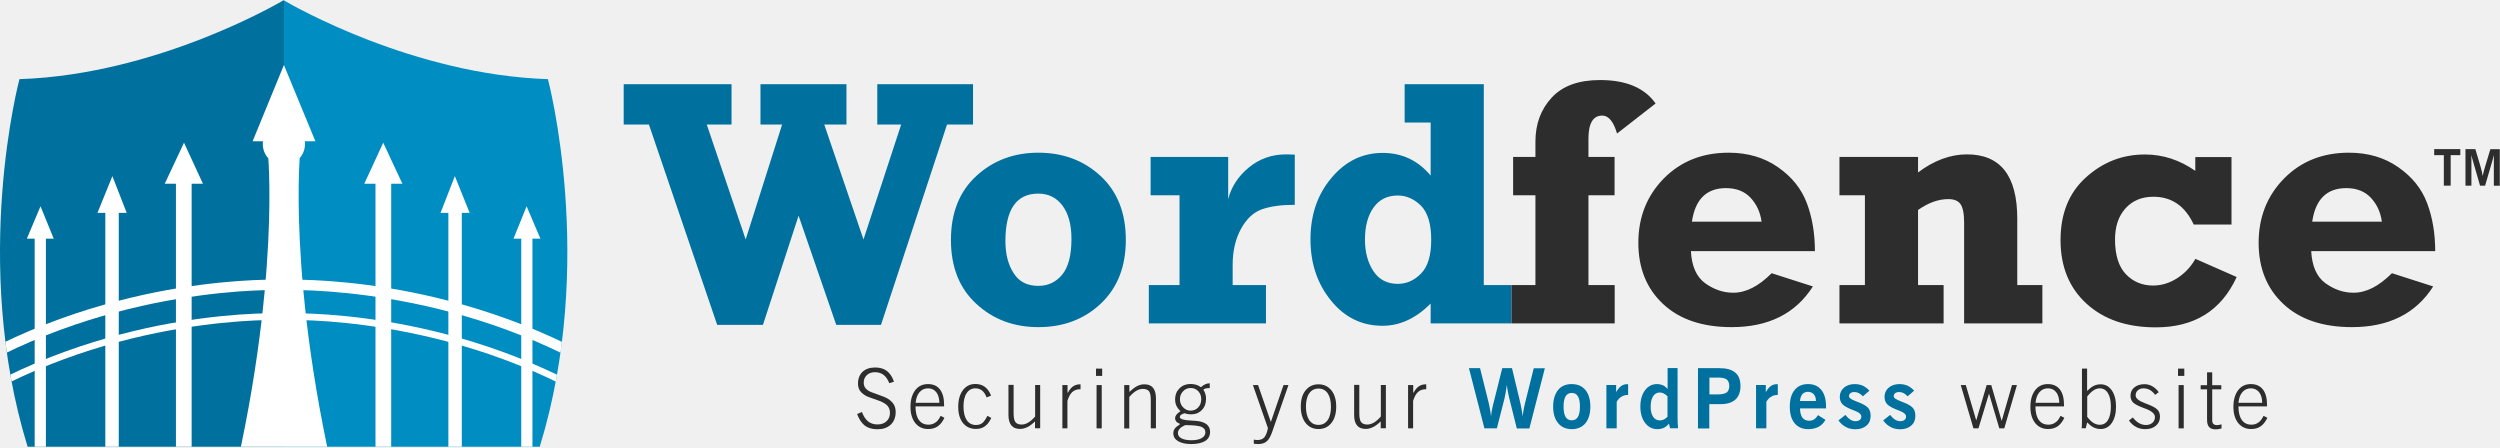
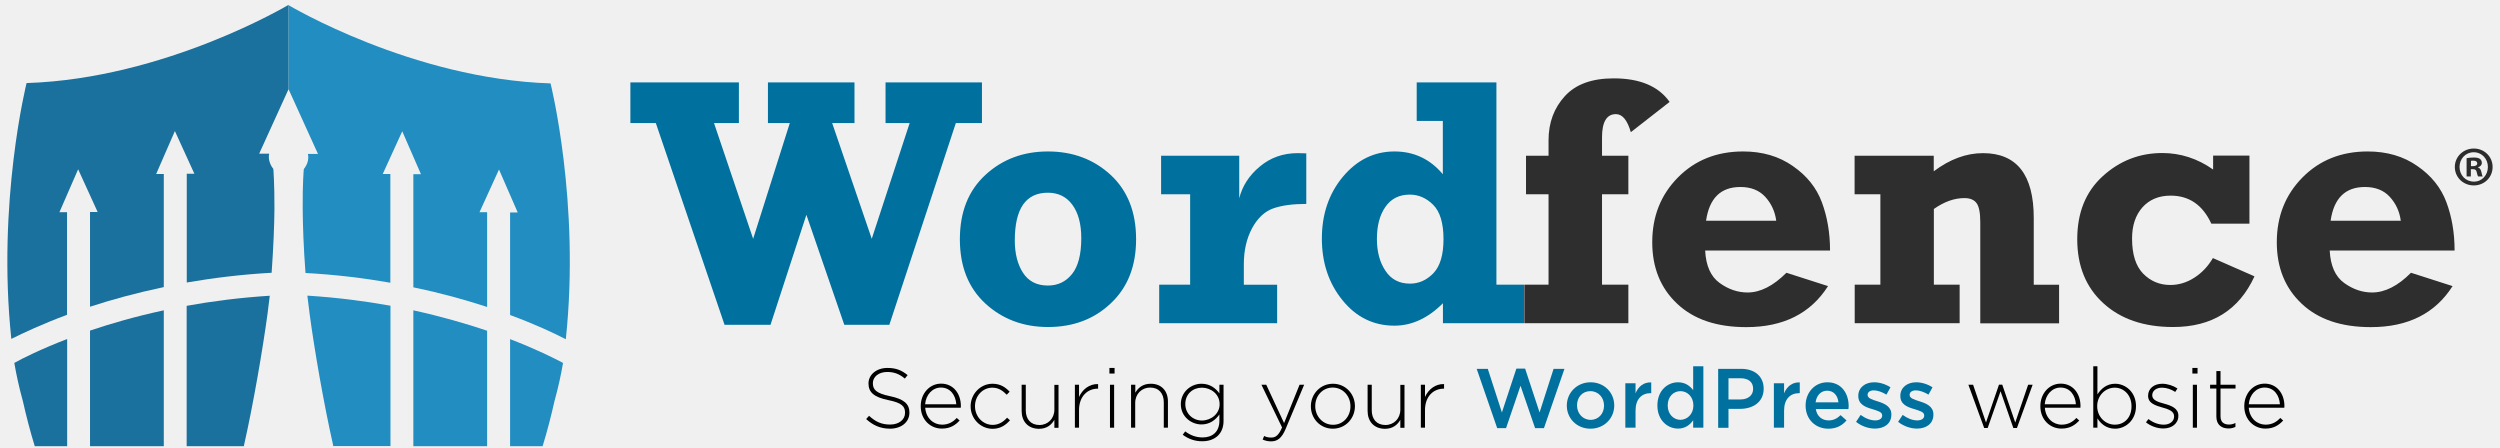
- <svg xmlns="http://www.w3.org/2000/svg" clip-rule="evenodd" fill-rule="evenodd" stroke-linejoin="round" stroke-miterlimit="1.414" version="1.1" viewBox="0 0 2230 399" xml:space="preserve">
-   <g fill-rule="nonzero">
-     <path d="m764.54 369.3l4.3-1.8c1.4 3.8 3.3 6.6 5.5 8.4 2.3 1.8 5 2.7 8.3 2.7 3.4 0 6.1-0.9 8.1-2.8 2.1-1.9 3.1-4.4 3.1-7.5 0-2.5-0.7-4.5-2-6.1s-3.6-3.1-6.8-4.4c-1.8-0.7-4.1-1.5-7-2.5s-4.8-1.7-5.6-2.2c-2.6-1.5-4.4-3.1-5.5-4.8s-1.6-3.8-1.6-6.2c0-4.4 1.4-7.9 4.1-10.5 2.7-2.5 6.5-3.8 11.2-3.8 4.2 0 7.7 1 10.5 3.1 2.7 2.1 4.8 5.3 6.3 9.6l-4.2 1.3c-1.3-3.3-3-5.8-5.1-7.4s-4.6-2.4-7.7-2.4c-3 0-5.4 0.9-7.2 2.6s-2.8 3.9-2.8 6.7c0 2.1 0.6 3.8 1.8 5.2s3 2.6 5.5 3.5c1 0.4 2.4 0.9 4.2 1.5 5.2 1.8 8.6 3.2 10.1 4.2 2.4 1.6 4.2 3.3 5.3 5.2s1.6 4.1 1.6 6.7c0 4.7-1.5 8.4-4.4 11.2-3 2.8-6.9 4.1-12 4.1-4.5 0-8.2-1.1-11.2-3.3-2.7-2.2-5.1-5.6-6.8-10.3z" fill="#2d2d2d" />
-     <path d="m839.04 370.9l3.4 1.8c-1.7 3.5-3.7 6-6 7.6s-5.1 2.4-8.5 2.4c-4.8 0-8.6-1.8-11.5-5.3-2.8-3.6-4.3-8.3-4.3-14.4 0-6.2 1.4-11.2 4.2-14.9s6.6-5.5 11.4-5.5c4.7 0 8.3 1.6 10.7 4.8 2.5 3.2 3.7 7.8 3.7 13.9v1.2h-25.5c0 5.3 1 9.3 3 12.1s4.8 4.2 8.5 4.2c2.4 0 4.5-0.6 6.2-1.9 1.8-1 3.3-3.1 4.7-6zm-1.1-11.6c-0.1-4.1-1-7.2-2.8-9.5-1.8-2.2-4.2-3.4-7.3-3.4s-5.6 1.1-7.6 3.4-3.1 5.4-3.5 9.5h21.2z" fill="#2d2d2d" />
-     <path d="m880.74 370.9l3.5 1.9c-1.7 3.5-3.6 6-5.8 7.5-2.2 1.6-4.8 2.3-8 2.3-4.8 0-8.7-1.8-11.5-5.3s-4.2-8.3-4.2-14.4c0-6.2 1.4-11.2 4.2-14.9s6.5-5.5 11.1-5.5c3.3 0 6.2 0.9 8.5 2.6s4.1 4.3 5.5 7.8l-4 1.6c-1-2.8-2.4-4.8-4-6.1s-3.6-2-5.9-2c-3.4 0-6 1.4-7.9 4.3-1.9 2.8-2.8 6.8-2.8 11.9 0 5.3 1 9.3 2.9 12.2 1.9 2.8 4.7 4.3 8.2 4.3 2.3 0 4.3-0.6 5.9-1.9 1.4-1.3 2.9-3.4 4.3-6.3z" fill="#2d2d2d" />
-     <path d="m927.84 343.4v38.6h-4.6v-6.1c-2.3 2.2-4.5 3.9-6.7 5s-4.4 1.7-6.6 1.7c-3.5 0-6.1-1-7.8-3.1s-2.6-5.2-2.6-9.3v-26.9h4.6v25.3c0 3.8 0.5 6.4 1.6 7.9 1.1 1.4 2.9 2.2 5.6 2.2 1.9 0 3.9-0.6 5.9-1.8s4.1-3 6.1-5.4v-28.1h4.5z" fill="#2d2d2d" />
-     <path d="m947.64 382.1v-38.6h4.6v6.7h0.4c1.3-2.6 2.9-4.4 4.6-5.6 1.8-1.2 3.9-1.8 6.4-1.8h0.2v4.4h-0.6c-2.7 0-5 0.9-6.8 2.5-1.8 1.7-3.2 4.3-4.3 7.9v24.5h-4.5z" fill="#2d2d2d" />
-     <path d="m977.64 335.3v-6.5h5.5v6.5h-5.5zm0.5 46.8v-38.6h4.6v38.6h-4.6z" fill="#2d2d2d" />
-     <path d="m1002.8 382.1v-38.6h4.6v6.1c2.3-2.2 4.5-3.9 6.7-5.1 2.2-1.1 4.4-1.7 6.6-1.7 3.5 0 6.1 1 7.8 3.1s2.6 5.2 2.6 9.3v26.9h-4.6v-25.2c0-3.9-0.5-6.5-1.6-7.9s-2.9-2.1-5.6-2.1c-1.9 0-3.9 0.6-5.9 1.8s-4 3-6.1 5.4v28.1h-4.5v-0.1z" fill="#2d2d2d" />
-     <path d="m1052.8 366.9v-0.4c-1.6-1.4-2.7-3-3.5-4.7s-1.1-3.6-1.1-5.7c0-3.9 1.3-7.1 3.9-9.7s5.9-3.9 9.9-3.9c1.8 0 3.5 0.3 5 0.7 1.5 0.5 2.9 1.2 4.3 2.2 1.2-1.2 2.4-2 3.7-2.6s2.6-0.9 4.1-0.9v4.3h-0.9c-1 0-1.9 0.1-2.7 0.3s-1.5 0.6-2.1 1.1c0.8 1.2 1.4 2.5 1.8 3.8s0.6 2.7 0.6 4.2c0 4.2-1.2 7.5-3.7 10.1s-5.7 3.9-9.6 3.9c-0.9 0-1.9-0.1-2.8-0.2-1-0.2-2-0.4-3-0.8-1.4 0.4-2.5 0.8-3.2 1.4-0.8 0.6-1.1 1.3-1.1 2 0 1.7 3.2 2.8 9.5 3.1 2 0.1 3.5 0.2 4.7 0.3 4.2 0.3 7.3 1.3 9.5 2.9 2.2 1.7 3.3 4 3.3 6.9 0 3.5-1.4 6.2-4.3 8.1-2.9 1.8-7.1 2.8-12.5 2.8-5 0-8.9-0.9-11.8-2.6-2.8-1.7-4.2-4-4.2-7.1 0-1.6 0.5-3 1.4-4.2s2.4-2.4 4.3-3.5v-0.8c-1.3-0.4-2.3-1-3-1.8-0.7-0.9-1.1-1.9-1.1-3s0.4-2.2 1.2-3.2c0.6-0.9 1.8-1.9 3.4-3zm4.4 12.3c-2.2 1-3.8 2-4.9 3.2s-1.6 2.5-1.6 3.9c0 2 1 3.6 3.2 4.7 2.1 1.1 5 1.7 8.8 1.7 3.9 0 7-0.6 9.2-1.9s3.3-3 3.3-5.2c0-2.3-1.3-4-3.9-5-2.8-0.9-7.4-1.4-14.1-1.4zm-4.7-23.1c0 2.8 0.9 5.2 2.8 7.2s4.1 3 6.7 3c2.7 0 5-1 6.8-2.9s2.7-4.3 2.7-7.3c0-2.9-0.9-5.3-2.7-7.2s-4-2.8-6.8-2.8c-2.6 0-4.9 1-6.7 2.9-1.9 2-2.8 4.3-2.8 7.1z" fill="#2d2d2d" />
-     <path d="m1131 381.9l-13.4-38.4h4.6l11.4 32.9 11.3-32.9h4.4l-14.5 41.7c-1.4 4-3 6.9-4.9 8.5s-4.4 2.4-7.5 2.4c-0.7 0-1.4 0-2-0.1-0.7 0-1.3-0.1-2-0.2v-3.7c0.5 0.1 1.1 0.2 1.6 0.3 0.5 0 1.1 0.1 1.6 0.1 2.7 0 4.8-0.8 6.2-2.4 1.4-1.8 2.5-4.5 3.2-8.2z" fill="#2d2d2d" />
-     <path d="m1160.3 362.7c0-6.1 1.4-11 4.3-14.5 2.9-3.6 6.7-5.4 11.5-5.4s8.6 1.8 11.5 5.4 4.3 8.4 4.3 14.5-1.4 11-4.3 14.6-6.7 5.4-11.5 5.4-8.6-1.8-11.5-5.4c-2.8-3.6-4.3-8.5-4.3-14.6zm4.6 0c0 5.1 1 9.1 2.9 12 2 2.9 4.7 4.3 8.3 4.3 3.5 0 6.2-1.4 8.2-4.3 2-2.8 2.9-6.8 2.9-12 0-5.1-1-9.1-2.9-11.9-2-2.8-4.7-4.2-8.2-4.2s-6.3 1.4-8.3 4.3c-1.9 2.7-2.9 6.7-2.9 11.8z" fill="#2d2d2d" />
-     <path d="m1236.2 343.4v38.6h-4.6v-6.1c-2.3 2.2-4.5 3.9-6.7 5s-4.4 1.7-6.6 1.7c-3.5 0-6.1-1-7.8-3.1-1.8-2.1-2.6-5.2-2.6-9.3v-26.9h4.6v25.3c0 3.8 0.5 6.4 1.6 7.9 1.1 1.4 2.9 2.2 5.5 2.2 1.9 0 3.9-0.6 6-1.8 2-1.2 4.1-3 6.1-5.4v-28.1h4.5z" fill="#2d2d2d" />
-     <path d="m1256 382.1v-38.6h4.6v6.7h0.4c1.3-2.6 2.9-4.4 4.6-5.6 1.8-1.2 3.9-1.8 6.4-1.8h0.2v4.4h-0.6c-2.7 0-5 0.9-6.8 2.5-1.8 1.7-3.2 4.3-4.3 7.9v24.5h-4.5z" fill="#2d2d2d" />
-     <path d="m1324.1 382.1l-13.8-53.7h9.9l7.7 30.9c0.3 1.2 0.6 2.8 1 4.9s0.8 4.4 1.1 7.1c0.2-2.7 0.8-6.1 1.8-10.2 0.2-0.7 0.3-1.2 0.4-1.5l7.8-31.2h8.7l7.4 30.9c0.3 1.2 0.6 2.8 1 4.9s0.8 4.5 1.2 7.2c0.1-1.7 0.4-3.6 0.7-5.5s0.8-4 1.3-6.2l7.8-31.2h9.9l-13.8 53.7h-11.2l-6.7-26.9c-0.6-2.5-1.1-4.7-1.4-6.6-0.4-1.9-0.6-3.7-0.8-5.4-0.3 2.5-0.7 4.7-1 6.7-0.4 2-0.7 3.7-1 5.1l-6.9 27h-11.1z" fill="#00719e" />
-     <path d="m1385.4 362.7c0-6.3 1.5-11.2 4.4-14.8s7-5.3 12.2-5.3 9.3 1.8 12.2 5.3 4.4 8.5 4.4 14.8-1.5 11.2-4.4 14.8c-2.9 3.5-7 5.3-12.2 5.3s-9.2-1.8-12.2-5.4c-2.9-3.5-4.4-8.4-4.4-14.7zm9.3 0c0 4.1 0.6 7.2 1.8 9.2s3 3 5.5 3 4.3-1 5.5-3 1.8-5.1 1.8-9.2-0.6-7.2-1.8-9.2-3-3-5.5-3c-2.4 0-4.3 1-5.5 3-1.2 2.1-1.8 5.1-1.8 9.2z" fill="#00719e" />
-     <path d="m1432.9 382.1v-38.7h8.7v6.4c1.3-2.3 2.7-4.1 4.3-5.3s3.4-1.8 5.3-1.8h0.7c0.2 0 0.3 0.1 0.4 0.1v9.5h-0.4c-2.1 0-3.9 0.5-5.6 1.6-1.7 1-3.1 2.5-4.2 4.5v23.7h-9.2z" fill="#00719e" />
-     <path d="m1488.7 377.9c-1.4 1.7-2.9 2.9-4.6 3.7s-3.6 1.2-5.8 1.2c-4.4 0-8.1-1.9-10.9-5.6s-4.2-8.6-4.2-14.5c0-6 1.4-10.8 4.1-14.5s6.3-5.6 10.7-5.6c1.9 0 3.7 0.4 5.2 1 1.5 0.7 2.9 1.8 4.3 3.4v-18.7h8.9v44.7c0 0.9 0 2.2 0.1 3.7s0.2 3.3 0.3 5.3h-7.1l-1-4.1zm-1.3-6.1v-18.4c-1.3-1.2-2.5-2-3.5-2.5-1.1-0.5-2.2-0.8-3.3-0.8-2.6 0-4.6 1.1-6 3.3s-2.2 5.3-2.2 9.2c0 4 0.7 7 2.2 9.2 1.4 2.2 3.5 3.2 6.1 3.2 1.2 0 2.3-0.2 3.4-0.8 0.9-0.4 2-1.2 3.3-2.4z" fill="#00719e" />
-     <path d="m1514.6 382.1v-53.7h19.2c6.3 0 11 1.3 14.1 4 3.1 2.6 4.6 6.6 4.6 12 0 5.2-1.5 9.2-4.5 12-3 2.7-7.5 4.1-13.3 4.1h-10v21.7h-10.1v-0.1zm10.2-30.3h7.5c3.7 0 6.3-0.6 7.9-1.7 1.5-1.2 2.3-3.1 2.3-5.8s-0.8-4.7-2.3-5.8c-1.5-1.2-4.1-1.7-7.9-1.7h-7.5v15z" fill="#00719e" />
-     <path d="m1566.4 382.1v-38.7h8.7v6.4c1.3-2.3 2.7-4.1 4.3-5.3s3.4-1.8 5.3-1.8h0.7c0.2 0 0.3 0.1 0.4 0.1v9.5h-0.4c-2.1 0-3.9 0.5-5.6 1.6-1.7 1-3.1 2.5-4.2 4.5v23.7h-9.2z" fill="#00719e" />
-     <path d="m1628.3 374.5c-1.5 2.7-3.5 4.8-6.1 6.2s-5.7 2.1-9.3 2.1c-5.2 0-9.2-1.8-12.1-5.3s-4.3-8.4-4.3-14.8c0-6.3 1.4-11.3 4.3-14.8 2.9-3.6 6.9-5.3 12-5.3s9 1.7 11.8 5.2c2.8 3.4 4.2 8.3 4.2 14.5v2h-23.2c0.1 3.7 0.8 6.4 2.1 8.2 1.4 1.8 3.4 2.8 6.1 2.8 1.7 0 3.1-0.4 4.4-1.2 1.2-0.8 2.4-2.1 3.5-3.8l6.6 4.2zm-22.7-16.8h14.2c0-2.6-0.6-4.6-1.9-6s-3-2.2-5.2-2.2c-2.1 0-3.7 0.7-5 2.1-1.2 1.5-1.9 3.5-2.1 6.1z" fill="#00719e" />
-     <path d="m1639.9 375l6.2-4.9c1.5 1.9 2.9 3.3 4.4 4.2 1.4 0.9 2.9 1.4 4.5 1.4s3-0.4 3.9-1.1c1-0.8 1.4-1.8 1.4-3.1 0-1.9-2-3.7-6.1-5.2-0.4-0.2-0.8-0.3-1-0.4-4.8-1.8-8.1-3.6-9.7-5.3s-2.4-3.9-2.4-6.6c0-3.3 1.2-6 3.7-8.2 2.5-2.1 5.7-3.2 9.6-3.2 2.6 0 5 0.5 7.2 1.4 2.1 1 4.1 2.5 5.9 4.5l-5.8 5c-1.2-1.3-2.5-2.3-3.7-2.9s-2.5-0.9-3.8-0.9c-1.5 0-2.7 0.3-3.6 1s-1.3 1.6-1.3 2.8c0 1.4 2 2.9 6.1 4.4 1.1 0.4 1.9 0.7 2.6 1 4.1 1.6 6.9 3.3 8.4 5 1.5 1.8 2.2 4.1 2.2 7.1 0 3.6-1.2 6.5-3.7 8.6-2.5 2.2-5.7 3.3-9.8 3.3-3.2 0-6-0.6-8.4-1.9-2.5-1.3-4.8-3.2-6.8-6z" fill="#00719e" />
-     <path d="m1679.8 375l6.2-4.9c1.5 1.9 2.9 3.3 4.4 4.2 1.4 0.9 3 1.4 4.5 1.4 1.7 0 3-0.4 3.9-1.1 1-0.8 1.4-1.8 1.4-3.1 0-1.9-2-3.7-6.1-5.2-0.4-0.2-0.8-0.3-1-0.4-4.8-1.8-8.1-3.6-9.7-5.3s-2.4-3.9-2.4-6.6c0-3.3 1.2-6 3.7-8.2 2.5-2.1 5.7-3.2 9.6-3.2 2.6 0 5 0.5 7.2 1.4 2.1 1 4.1 2.5 5.9 4.5l-5.8 5c-1.2-1.3-2.5-2.3-3.7-2.9s-2.5-0.9-3.8-0.9c-1.5 0-2.7 0.3-3.6 1s-1.3 1.6-1.3 2.8c0 1.4 2 2.9 6.1 4.4 1.1 0.4 1.9 0.7 2.6 1 4.1 1.6 6.9 3.3 8.4 5 1.5 1.8 2.2 4.1 2.2 7.1 0 3.6-1.2 6.5-3.7 8.6-2.5 2.2-5.7 3.3-9.8 3.3-3.2 0-6-0.6-8.4-1.9-2.5-1.3-4.8-3.2-6.8-6z" fill="#00719e" />
-     <path d="m1760.3 382.1l-11.3-38.6h4.5l9.3 31.5 9.3-31.5h4.1l9.3 32 9.2-32h4.4l-11.3 38.6h-4.4l-9.2-31-9.4 31h-4.5z" fill="#2d2d2d" />
-     <path d="m1838 370.9l3.4 1.8c-1.7 3.5-3.7 6-6 7.6s-5.2 2.4-8.5 2.4c-4.8 0-8.6-1.8-11.5-5.3-2.8-3.6-4.3-8.3-4.3-14.4 0-6.2 1.4-11.2 4.2-14.9s6.6-5.5 11.3-5.5 8.3 1.6 10.8 4.8 3.7 7.8 3.7 13.9v1.2h-25.5c0 5.3 1 9.3 3 12.1s4.8 4.2 8.5 4.2c2.5 0 4.5-0.6 6.2-1.9 1.8-1 3.3-3.1 4.7-6zm-1.1-11.6c-0.1-4.1-1-7.2-2.8-9.5-1.8-2.2-4.2-3.4-7.3-3.4s-5.6 1.1-7.6 3.4-3.1 5.4-3.5 9.5h21.2z" fill="#2d2d2d" />
-     <path d="m1856.8 382.1c0.1-0.6 0.2-1.3 0.2-2s0.1-1.9 0.1-3.6v-47.7h4.6v19.7h0.4c1.8-1.9 3.6-3.4 5.5-4.3s3.9-1.4 6.1-1.4c4.2 0 7.5 1.8 10 5.4s3.8 8.4 3.8 14.5-1.3 11-3.8 14.6-5.9 5.4-10 5.4c-2.2 0-4.2-0.5-6.1-1.4s-3.7-2.3-5.5-4.3h-0.4l-1.2 5h-3.7v0.1zm4.9-10.4c1.9 2.5 3.8 4.4 5.6 5.5s3.7 1.7 5.7 1.7c3.2 0 5.6-1.4 7.3-4.2s2.6-6.8 2.6-12-0.9-9.2-2.6-12-4.2-4.3-7.3-4.3c-1.9 0-3.8 0.6-5.6 1.8s-3.7 3-5.6 5.5v18h-0.1z" fill="#2d2d2d" />
-     <path d="m1902.5 372.4c1.7 2.2 3.5 3.9 5.5 5 1.9 1.1 4 1.7 6.2 1.7 2.4 0 4.3-0.7 5.8-2s2.2-3 2.2-5.1c0-2.9-2.9-5.5-8.8-7.6-0.5-0.2-0.9-0.3-1.1-0.4-4.8-1.8-8-3.4-9.6-5-1.5-1.5-2.3-3.6-2.3-6 0-3 1.1-5.5 3.4-7.4s5.3-2.9 9-2.9c2.5 0 4.9 0.6 7 1.8 2.2 1.2 4.1 3 5.8 5.3l-3.2 2.4c-1.5-2-3.1-3.5-4.8-4.4s-3.5-1.4-5.7-1.4c-2.1 0-3.7 0.6-5 1.8-1.3 1.1-1.9 2.7-1.9 4.6 0 2.5 2.8 4.8 8.4 6.9 0.8 0.3 1.4 0.5 1.8 0.7 4.6 1.7 7.7 3.4 9.2 5 1.6 1.6 2.3 3.7 2.3 6.3 0 3.3-1.2 5.9-3.6 8s-5.6 3.1-9.5 3.1c-3 0-5.7-0.6-8.1-1.9-2.4-1.2-4.5-3.1-6.5-5.8l3.5-2.7z" fill="#2d2d2d" />
-     <path d="m1942.8 335.3v-6.5h5.6v6.5h-5.6zm0.5 46.8v-38.6h4.6v38.6h-4.6z" fill="#2d2d2d" />
-     <path d="m1973.3 374.8c0 1.5 0.3 2.6 1 3.3s1.7 1.1 3.2 1.1c0.5 0 1 0 1.6-0.1s1.4-0.3 2.5-0.6v3.7c-1 0.3-1.9 0.4-2.7 0.6-0.9 0.1-1.7 0.2-2.5 0.2-2.6 0-4.6-0.7-5.8-2s-1.9-3.4-1.9-6.3v-27.4h-5.7v-3.7h5.7v-11.5h4.6v11.5h8.1v3.7h-8.1v27.5z" fill="#2d2d2d" />
-     <path d="m2019.1 370.9l3.4 1.8c-1.7 3.5-3.7 6-6 7.6s-5.1 2.4-8.5 2.4c-4.8 0-8.6-1.8-11.5-5.3-2.8-3.6-4.3-8.3-4.3-14.4 0-6.2 1.4-11.2 4.2-14.9s6.6-5.5 11.3-5.5 8.3 1.6 10.8 4.8 3.7 7.8 3.7 13.9v1.2h-25.5c0 5.3 1 9.3 3 12.1s4.8 4.2 8.5 4.2c2.5 0 4.5-0.6 6.2-1.9 1.7-1 3.3-3.1 4.7-6zm-1.2-11.6c-0.1-4.1-1-7.2-2.8-9.5-1.8-2.2-4.2-3.4-7.3-3.4s-5.6 1.1-7.6 3.4-3.1 5.4-3.5 9.5h21.2z" fill="#2d2d2d" />
-     <path d="m1440.3 254.3v34.2h-92.2v-34.2h21.5v-80.1h-19.9v-34.2h19.9v-13.7c0-15.6 4.8-28.7 14.5-39.2s24-15.7 43.2-15.7c23.2 0 39.7 7 49.5 20.9l-34.4 26.8c-3.1-10.6-7.5-16-13.2-16-8.2 0-12.3 6.9-12.3 20.6v16.3h23.3v34.2h-23.3v80.1h23.4zm140-10.6l36.8 11.8c-15.4 24.2-39.6 36.3-72.4 36.3-26.2 0-46.6-6.9-61.3-20.7s-22-32-22-54.5c0-22.9 7.6-42 22.7-57.4 15.1-15.3 34.4-23 57.8-23 17 0 31.7 4.3 44 12.9 12.4 8.6 21 19.3 25.8 32.1s7.2 27 7.2 42.8h-110.6c0.7 13.5 5 23.1 12.8 28.7s16.1 8.4 24.8 8.4c11.4 0.1 22.9-5.8 34.4-17.4zm-9-46c-1.1-8.3-4.3-15.3-9.7-21.2-5.4-5.8-12.7-8.7-22-8.7-17.4 0-27.5 10-30.4 29.9h62.1zm69.5-23.5v-34.2h70.1v13.8c14.3-10.7 28.8-16.1 43.6-16.1 30 0 44.9 19.1 44.9 57.4v59.2h22.4v34.2h-69.8v-89.9c0-8.1-1.1-13.6-3.3-16.6s-5.8-4.4-10.8-4.4c-8.8 0-17.8 3.2-27 9.7v67h22.8v34.2h-92.9v-34.2h22.7v-80.1h-22.7zm349.7-34.2v60.3h-33.7c-7.7-16.6-19.7-24.8-36-24.8-10.4 0-18.7 3.5-24.9 10.4s-9.3 16.1-9.3 27.7c0 14 3.3 24.4 9.8 31.1s14.6 10 24.1 10c7.6 0 14.7-2.2 21.5-6.5 6.7-4.3 12.2-10.1 16.3-17.3l36.8 16.2c-13.7 29.9-37.7 44.9-72.1 44.9-25.9 0-46.5-7.1-61.9-21.2s-23.1-33-23.1-56.6 7.5-42.3 22.6-55.9c15.1-13.7 32.6-20.5 52.7-20.5 16.1 0 31 4.9 44.9 14.6v-12.3h32.3v-0.1zm143.1 103.7l36.8 11.8c-15.4 24.2-39.6 36.3-72.4 36.3-26.2 0-46.6-6.9-61.3-20.7s-22-32-22-54.5c0-22.9 7.6-42 22.7-57.4 15.1-15.3 34.4-23 57.8-23 17 0 31.7 4.3 44 12.9 12.4 8.6 21 19.3 25.8 32.1s7.2 27 7.2 42.8h-110.6c0.7 13.5 5 23.1 12.8 28.7s16.1 8.4 24.8 8.4c11.4 0.1 22.8-5.8 34.4-17.4zm-9-46c-1.1-8.3-4.3-15.3-9.7-21.2-5.4-5.8-12.7-8.7-22-8.7-17.4 0-27.5 10-30.4 29.9h62.1z" fill="#2d2d2d" />
-     <path d="m639.74 289.8l-60.9-178.7h-22.5v-36h96.2v36h-22.1l34.7 102.5 32.5-102.5h-19.3v-36h76.7v36h-19.8l35 102.5 33.6-102.5h-21.3v-36h85.4v36h-23.2l-58.9 178.7h-39.9l-33.6-97.4-31.8 97.4h-40.8zm286.5 2c-21.9 0-40.4-6.9-55.4-20.8-15.1-13.9-22.6-32.8-22.6-57 0-24.1 7.5-43.1 22.6-57s33.6-20.8 55.4-20.8c22 0 40.5 6.9 55.5 20.8s22.5 32.9 22.5 57c0 23.8-7.4 42.7-22.3 56.8-14.8 14-33.4 21-55.7 21zm-0.1-36.8c8.8 0 15.9-3.4 21.4-10.1s8.2-17.3 8.2-31.8c0-12.7-2.7-22.6-8-29.7s-12.5-10.7-21.6-10.7c-19.5 0-29.3 14.1-29.3 42.3 0 11.6 2.4 21.1 7.3 28.6 4.8 7.7 12.2 11.4 22 11.4zm203.1-0.7v34.2h-104.5v-34.2h27.4v-80.1h-25.8v-34.2h69.2v37.7c2.7-10.8 8.7-20.2 18.2-28.1s20.6-11.9 33.5-11.9c2.1 0 4.7 0.1 7.7 0.2v44.8c-12 0-21.7 1.3-29.3 4s-13.8 8.5-18.7 17.5-7.4 19.6-7.4 31.9v18.2h29.7zm218.7 0v34.2h-71.8v-17.7c-13.2 13.2-27.5 19.8-42.9 19.8-18.5 0-33.9-7.5-46-22.5-12.2-15-18.3-33.2-18.3-54.6 0-21.7 6.2-40 18.7-54.8 12.5-14.9 27.7-22.3 45.7-22.3 17.3 0 31.5 6.7 42.8 20.2v-47.3h-23.2v-34.2h70.6v179.2h24.4zm-71.3-40.4c0-14.2-3.1-24.3-9.1-30.4-6.1-6-13-9.1-20.8-9.1-9.3 0-16.5 3.6-21.6 10.8s-7.6 16.7-7.6 28.5c0 11.1 2.5 20.5 7.5 28.1s12.3 11.4 21.8 11.4c7.9 0 14.8-3.1 20.8-9.3 6-6 9-16.1 9-30z" fill="#00719e" />
-   </g>
-   <g fill="#2d2d2d" fill-rule="nonzero">
-     <path d="m2179.9 165.6v-27.2h-8.6v-5.4h23.3v5.4h-8.6v27.2h-6.1z" />
-     <path d="m2199.2 165.6v-32.6h8.8l4.7 15.8c0.4 1.4 0.8 2.8 1.1 4.2s0.5 2.7 0.7 4c0.3-1.2 0.6-2.5 0.9-3.7 0.3-1.3 0.7-2.7 1.2-4.3l4.8-15.9h8.4v32.6h-5.3v-27.4l-0.9 3.6c-0.3 1.2-0.7 2.4-1 3.6l-5.9 20.1h-4.5l-5.8-20.1c-0.6-2.1-1-3.6-1.3-4.6-0.2-1-0.5-1.8-0.6-2.6v27.3h-5.3z" />
-   </g>
-   <clipPath id="b">
-     <path d="m488.74 70.6c-119.9-3.9-226.9-65.2-235.4-70.2v-0.4s-111.1 66.5-236 70.6c0 0-43.5 163 7.3 327.9h456.9c50.7-164.9 7.2-327.9 7.2-327.9z" />
-   </clipPath>
-   <g clip-path="url(#b)" fill-rule="nonzero">
-     <path d="m24.539 398.6h228.8v-398.6s-111.1 66.5-236 70.6c-0.1 0-43.6 163 7.2 328z" fill="#00719e" />
-     <path d="m488.74 70.6c-119.9-3.9-226.9-65.2-235.4-70.2v398.1h228.1c50.8-164.9 7.3-327.9 7.3-327.9z" fill="#008dc2" />
-   </g>
-   <clipPath id="a">
-     <path d="m488.74 70.6c-119.9-3.9-226.9-65.2-235.4-70.2v-0.4s-111.1 66.5-236 70.6c0 0-43.5 163 7.3 327.9h456.9c50.7-164.9 7.2-327.9 7.2-327.9z" />
-   </clipPath>
-   <g clip-path="url(#a)" fill="#fff" fill-rule="nonzero">
-     <path d="m537.94 363.5c-135.5-83.6-283.1-78.1-284.6-78l-0.3-6c0.4 0 38-1.6 92.1 7.4 49.8 8.2 124.3 27.3 196 71.5l-3.2 5.1z" />
-     <path d="m543.04 338.2c-138-85.1-288.1-79.5-289.6-79.4l-0.4-9.2c1.6-0.1 39-1.6 94.3 7.5 51 8.4 127.2 28 200.6 73.2l-4.9 7.9z" />
-     <path d="m-32.061 363.5c135.5-83.6 283.1-78.1 284.6-78l0.3-6c-0.4 0-38-1.6-92.1 7.4-49.8 8.2-124.3 27.3-196 71.5l3.2 5.1z" />
-     <path d="m-37.161 338.2c138-85.1 288.1-79.5 289.6-79.4l0.4-9.2c-1.6-0.1-39-1.6-94.3 7.5-51 8.4-127.2 28-200.6 73.2l4.9 7.9z" />
-     <path d="m326.14 530.9c-67.8-219.6-60.2-369.5-58.8-389.9 2.9-3.3 4.7-7.7 4.7-12.4 0-0.9-0.1-2.6-0.2-2.6h9.5l-28.1-68-27.9 68h9.3c-0.1 0-0.2 1.7-0.2 2.6 0 4.8 1.8 9.3 4.9 12.6 1.5 21.1 8.9 170.7-58.8 389.8-4.1 13.4 34.3 20.1 72.7 20.1 39.1-0.1 77-6.8 72.9-20.2z" />
-     <path d="m181.04 163.9l-16.9-36.6-17.2 36.6h10v252h14v-252h10.1z" />
-     <path d="m113.04 189.9l-12.8-32.8-13.3 32.8h7v223h12v-223h7.1z" />
-     <path d="m47.939 212.9l-11.8-28.9-12.2 28.9h7v198h10v-198h7z" />
-     <path d="m324.94 163.9l16.9-36.6 17.1 36.6h-10v252h-14v-252h-10z" />
-     <path d="m392.94 189.9l12.8-32.8 13.2 32.8h-7v223h-12v-223h-7z" />
-     <path d="m458.04 212.9l11.7-28.9 12.3 28.9h-7.1v198h-10v-198h-6.9z" />
+ <svg xmlns="http://www.w3.org/2000/svg" version="1.1" id="Layer_1" x="0px" y="0px" viewBox="0 0 2230 399" style="enable-background:new 0 0 2230 399;" xml:space="preserve">
+   <style type="text/css">
+ 	.st0{fill:#00719E;}
+ 	.st1{fill:#2E2E2E;}
+ 	.st2{fill:#FFFFFF;}
+ 	.st3{fill:#218DC1;}
+ 	.st4{fill:#1A719D;}
+ 	.st5{fill:#2B2C2B;}
+ </style>
+   <g>
+     <path d="M772.6,373.8l2.6-2.9c5.8,5.3,11.1,7.8,18.8,7.8c7.9,0,13.3-4.4,13.3-10.4v-0.2c0-5.6-2.9-8.8-14.9-11.2   c-12.6-2.6-17.7-6.8-17.7-14.8V342c0-7.8,7.1-13.8,16.9-13.8c7.7,0,12.7,2.1,18,6.4l-2.5,3.1c-5-4.3-9.9-5.9-15.7-5.9   c-7.7,0-12.8,4.4-12.8,9.9v0.2c0,5.6,2.9,8.9,15.3,11.5c12.2,2.5,17.3,6.8,17.3,14.5v0.2c0,8.5-7.3,14.3-17.4,14.3   C785.3,382.3,778.9,379.5,772.6,373.8" />
+     <path d="M853,360.6c-0.5-7.7-5-14.9-13.7-14.9c-7.6,0-13.4,6.4-14.1,14.9H853z M821.3,362.4v-0.2c0-11.1,7.8-20,18.2-20   c10.7,0,17.6,8.7,17.6,20c0,0.7,0,0.9-0.1,1.5h-31.7c0.7,9.5,7.5,15.1,15,15.1c5.9,0,10-2.6,13.1-6l2.6,2.3   c-3.9,4.2-8.5,7.2-15.8,7.2C830,382.4,821.3,374.4,821.3,362.4" />
+     <path d="M865.8,362.5v-0.2c0-10.7,8.6-20,19.5-20c7.2,0,11.7,3.3,15.3,7.1l-2.6,2.7c-3.3-3.4-7.1-6.3-12.8-6.3   c-8.7,0-15.5,7.3-15.5,16.4v0.2c0,9.2,7,16.6,15.8,16.6c5.4,0,9.6-2.8,12.8-6.4l2.6,2.3c-3.9,4.4-8.6,7.6-15.6,7.6   C874.3,382.4,865.8,373.2,865.8,362.5" />
+     <path d="M911.3,366.6v-23.4h3.7V366c0,7.9,4.4,13.1,12.2,13.1c7.5,0,13.3-5.7,13.3-13.7v-22.1h3.7v38.3h-3.7v-7.1   c-2.6,4.5-6.8,8-13.8,8C916.9,382.4,911.3,375.8,911.3,366.6" />
+     <path d="M958.8,343.2h3.7v10.9c3-6.8,9.4-11.8,17-11.5v4.1h-0.4c-8.9,0-16.6,6.7-16.6,19.1v15.7h-3.7V343.2z" />
+     <path d="M990.1,343.2h3.7v38.3h-3.7V343.2z M989.6,328.2h4.6v5h-4.6V328.2z" />
+     <path d="M1009,343.2h3.7v7.1c2.6-4.5,6.8-8,13.8-8c9.7,0,15.3,6.6,15.3,15.8v23.4h-3.7v-22.7c0-7.9-4.4-13.1-12.2-13.1   c-7.5,0-13.3,5.7-13.3,13.7v22.1h-3.7V343.2z" />
+     <path d="M1087.9,360.6v-0.2c0-8.9-7.9-14.6-15.8-14.6c-8,0-14.8,5.6-14.8,14.5v0.2c0,8.6,6.9,14.6,14.8,14.6   C1080,375.1,1087.9,369.3,1087.9,360.6 M1055,387.8l2.2-3c4.6,3.5,9.8,5.4,15.5,5.4c8.8,0,15-5,15-14.9v-5.6   c-3.3,4.7-8.4,8.9-16,8.9c-9.2,0-18.4-7.1-18.4-18v-0.1c0-11,9.2-18.2,18.4-18.2c7.7,0,12.8,4.1,16,8.6v-7.7h3.7v32.3   c0,5.6-1.8,9.9-4.9,13c-3.3,3.3-8.3,5.1-13.9,5.1C1066.2,393.7,1060.2,391.7,1055,387.8" />
+     <path d="M1126.3,392.1l1.3-3.2c2,1,3.7,1.4,6.5,1.4c4,0,6.6-2.3,9.5-9l-18.4-38.1h4.3l15.9,34.2l13.8-34.2h4.1l-16.6,39.6   c-3.4,8-7.3,10.9-12.8,10.9C1131,393.7,1128.9,393.2,1126.3,392.1" />
+     <path d="M1204.6,362.5v-0.2c0-9.2-6.9-16.6-15.8-16.6c-9.1,0-15.6,7.4-15.6,16.4v0.2c0,9.2,6.9,16.6,15.8,16.6   C1198.1,379,1204.6,371.5,1204.6,362.5 M1169.3,362.5v-0.2c0-10.7,8.3-20,19.7-20c11.3,0,19.6,9.2,19.6,19.9v0.2   c0,10.7-8.3,20-19.7,20C1177.5,382.4,1169.3,373.2,1169.3,362.5" />
+     <path d="M1219.9,366.6v-23.4h3.7V366c0,7.9,4.4,13.1,12.2,13.1c7.5,0,13.3-5.7,13.3-13.7v-22.1h3.7v38.3h-3.7v-7.1   c-2.6,4.5-6.8,8-13.8,8C1225.5,382.4,1219.9,375.8,1219.9,366.6" />
+     <path d="M1267.4,343.2h3.7v10.9c3-6.8,9.4-11.8,17-11.5v4.1h-0.4c-8.9,0-16.6,6.7-16.6,19.1v15.7h-3.7V343.2z" />
+     <polygon class="st0" points="1317.2,329 1327.1,329 1339.7,367.9 1352.6,328.8 1360.4,328.8 1373.3,367.9 1385.8,329 1395.5,329    1377.2,381.9 1369.3,381.9 1356.3,344.1 1343.4,381.9 1335.5,381.9  " />
+     <path class="st0" d="M1430.8,361.9v-0.2c0-7-5-12.8-12.2-12.8c-7.3,0-11.9,5.7-11.9,12.6v0.2c0,6.9,5,12.8,12.1,12.8   C1426.1,374.5,1430.8,368.7,1430.8,361.9 M1397.6,361.9v-0.2c0-11.3,9-20.7,21.2-20.7c12.2,0,21.1,9.2,21.1,20.6v0.2   c0,11.3-9,20.6-21.2,20.6C1406.5,382.4,1397.6,373.2,1397.6,361.9" />
+     <path class="st0" d="M1449.8,341.9h9.1v8.9c2.5-5.9,7.1-10,14-9.7v9.6h-0.5c-8,0-13.5,5.2-13.5,15.7v15.1h-9.1V341.9z" />
+     <path class="st0" d="M1510.5,361.8v-0.2c0-7.7-5.4-12.7-11.5-12.7c-6.2,0-11.4,4.8-11.4,12.7v0.2c0,7.7,5.3,12.7,11.4,12.7   C1505.1,374.4,1510.5,369.3,1510.5,361.8 M1478.4,361.8v-0.2c0-13.1,8.9-20.6,18.4-20.6c6.5,0,10.7,3.3,13.5,7v-21.3h9.1v54.8h-9.1   v-6.6c-2.9,4.1-7.1,7.4-13.5,7.4C1487.5,382.3,1478.4,374.9,1478.4,361.8" />
+     <path class="st0" d="M1552.5,356.3c7,0,11.3-3.9,11.3-9.4v-0.1c0-6.2-4.4-9.4-11.3-9.4h-10.7v18.9H1552.5z M1532.5,329h20.7   c12.2,0,20,7,20,17.6v0.2c0,11.8-9.5,17.9-21,17.9h-10.4v16.9h-9.2V329z" />
+     <path class="st0" d="M1582.3,341.9h9.1v8.9c2.5-5.9,7.1-10,14-9.7v9.6h-0.5c-8,0-13.5,5.2-13.5,15.7v15.1h-9.1V341.9z" />
+     <path class="st0" d="M1639.9,358.9c-0.6-5.9-4.1-10.4-10.1-10.4c-5.6,0-9.5,4.3-10.3,10.4H1639.9z M1610.6,361.8v-0.2   c0-11.3,8-20.6,19.4-20.6c12.6,0,19,9.9,19,21.3c0,0.8-0.1,1.7-0.2,2.6h-29.1c1,6.5,5.6,10.1,11.4,10.1c4.4,0,7.6-1.7,10.7-4.7   l5.3,4.7c-3.8,4.5-8.9,7.4-16.2,7.4C1619.4,382.4,1610.6,374.1,1610.6,361.8" />
+     <path class="st0" d="M1655.6,376.3l4.1-6.2c4.3,3.2,8.9,4.9,13,4.9c3.9,0,6.2-1.7,6.2-4.3v-0.2c0-3.1-4.2-4.1-8.9-5.6   c-5.9-1.7-12.4-4.1-12.4-11.6v-0.2c0-7.5,6.2-12.1,14.1-12.1c5,0,10.4,1.7,14.6,4.5l-3.6,6.5c-3.8-2.3-7.9-3.8-11.2-3.8   c-3.5,0-5.6,1.6-5.6,4v0.2c0,2.9,4.3,4.1,8.9,5.6c5.8,1.8,12.3,4.4,12.3,11.6v0.2c0,8.3-6.5,12.5-14.7,12.5   C1666.8,382.3,1660.5,380.2,1655.6,376.3" />
+     <path class="st0" d="M1693.1,376.3l4.1-6.2c4.3,3.2,8.9,4.9,13,4.9c3.9,0,6.2-1.7,6.2-4.3v-0.2c0-3.1-4.2-4.1-8.9-5.6   c-5.9-1.7-12.4-4.1-12.4-11.6v-0.2c0-7.5,6.2-12.1,14.1-12.1c5,0,10.4,1.7,14.6,4.5l-3.6,6.5c-3.8-2.3-7.9-3.8-11.2-3.8   c-3.5,0-5.6,1.6-5.6,4v0.2c0,2.9,4.3,4.1,8.9,5.6c5.8,1.8,12.3,4.4,12.3,11.6v0.2c0,8.3-6.5,12.5-14.7,12.5   C1704.3,382.3,1698.1,380.2,1693.1,376.3" />
+     <polygon points="1755.8,343.2 1760,343.2 1771.5,376.9 1783.1,343.1 1786,343.1 1797.6,376.9 1809.1,343.2 1813.1,343.2    1799.1,381.8 1795.9,381.8 1784.5,349 1773,381.8 1769.9,381.8  " />
+     <path d="M1851.7,360.6c-0.5-7.7-5-14.9-13.7-14.9c-7.6,0-13.4,6.4-14.1,14.9H1851.7z M1820,362.4v-0.2c0-11.1,7.8-20,18.2-20   c10.7,0,17.6,8.7,17.6,20c0,0.7,0,0.9-0.1,1.5h-31.7c0.7,9.5,7.5,15.1,15,15.1c5.9,0,10-2.6,13.1-6l2.6,2.3   c-3.9,4.2-8.5,7.2-15.8,7.2C1828.7,382.4,1820,374.4,1820,362.4" />
+     <path d="M1901.3,362.5v-0.2c0-10.1-7-16.5-15-16.5c-8,0-15.6,6.7-15.6,16.4v0.2c0,9.8,7.7,16.4,15.6,16.4   C1894.6,378.9,1901.3,372.8,1901.3,362.5 M1870.9,373.2v8.3h-3.7v-54.8h3.7v25.1c3.3-5,8.2-9.5,15.8-9.5c9.2,0,18.6,7.4,18.6,19.9   v0.2c0,12.5-9.4,20-18.6,20C1879,382.4,1874,378.1,1870.9,373.2" />
+     <path d="M1914.2,376.7l2.2-2.9c4.2,3.2,8.9,5,13.7,5c5.2,0,9.2-2.9,9.2-7.3v-0.2c0-4.5-4.8-6.2-10.1-7.7   c-6.2-1.8-13.1-3.7-13.1-10.5v-0.2c0-6.2,5.2-10.6,12.6-10.6c4.6,0,9.8,1.7,13.6,4.2l-2,3.1c-3.5-2.3-7.7-3.8-11.8-3.8   c-5.3,0-8.7,2.9-8.7,6.7v0.2c0,4.3,5.2,5.9,10.7,7.4c6.2,1.7,12.6,4,12.6,10.7v0.2c0,6.8-5.9,11.2-13.2,11.2   C1924.3,382.3,1918.2,380,1914.2,376.7" />
+     <path d="M1956,343.2h3.7v38.3h-3.7V343.2z M1955.6,328.2h4.6v5h-4.6V328.2z" />
+     <path d="M1977,371.7v-25.1h-5.6v-3.4h5.6V331h3.7v12.2h13.4v3.4h-13.4v24.7c0,5.5,3.2,7.4,7.7,7.4c1.9,0,3.5-0.4,5.6-1.4v3.5   c-2,0.9-3.8,1.4-6.2,1.4C1981.8,382.2,1977,379,1977,371.7" />
+     <path d="M2033.7,360.6c-0.5-7.7-5-14.9-13.7-14.9c-7.6,0-13.4,6.4-14.1,14.9H2033.7z M2001.9,362.4v-0.2c0-11.1,7.8-20,18.2-20   c10.7,0,17.6,8.7,17.6,20c0,0.7,0,0.9-0.1,1.5h-31.7c0.7,9.5,7.5,15.1,15,15.1c5.9,0,10-2.6,13.1-6l2.6,2.3   c-3.9,4.2-8.5,7.2-15.8,7.2C2010.7,382.4,2001.9,374.4,2001.9,362.4" />
+     <path class="st1" d="M2141.5,196.9c-1.1-8.3-4.4-15.4-9.8-21.3c-5.4-5.9-12.8-8.8-22.2-8.8c-17.5,0-27.7,10-30.6,30.1H2141.5z    M2150.6,243.3l37.1,11.9c-15.5,24.4-39.8,36.6-72.9,36.6c-26.4,0-46.9-6.9-61.7-20.9c-14.8-13.9-22.2-32.2-22.2-54.8   c0-23.1,7.6-42.3,22.9-57.8c15.2-15.4,34.6-23.2,58.2-23.2c17.1,0,31.9,4.3,44.3,13c12.5,8.6,21.1,19.4,25.9,32.3   c4.8,12.9,7.3,27.2,7.3,43.1h-111.4c0.7,13.6,5,23.2,12.9,28.9c7.9,5.7,16.2,8.5,24.9,8.5C2127.4,260.9,2139,255,2150.6,243.3    M2006.5,138.8v60.7h-34c-7.7-16.7-19.8-25-36.3-25c-10.5,0-18.9,3.5-25.1,10.4c-6.2,7-9.3,16.2-9.3,27.9c0,14.1,3.3,24.5,9.9,31.3   c6.6,6.7,14.7,10.1,24.2,10.1c7.6,0,14.8-2.2,21.6-6.6c6.8-4.4,12.2-10.2,16.4-17.4l37.1,16.3c-13.8,30.1-38,45.2-72.6,45.2   c-26.1,0-46.8-7.1-62.3-21.3c-15.5-14.2-23.2-33.2-23.2-57c0-23.8,7.6-42.5,22.8-56.3c15.2-13.8,32.9-20.6,53.1-20.6   c16.2,0,31.3,4.9,45.3,14.7v-12.4H2006.5z M1654.3,173.3v-34.4h70.6v13.9c14.4-10.8,29-16.2,43.9-16.2c30.2,0,45.3,19.3,45.3,57.8   v59.6h22.6v34.4h-70.3v-90.5c0-8.1-1.1-13.7-3.3-16.7c-2.2-3-5.8-4.5-10.9-4.5c-8.9,0-17.9,3.2-27.2,9.7v67.5h23v34.4h-93.6v-34.4   h22.9v-80.6H1654.3z M1584.4,196.9c-1.1-8.3-4.4-15.4-9.8-21.3c-5.4-5.9-12.8-8.8-22.2-8.8c-17.5,0-27.7,10-30.6,30.1H1584.4z    M1593.5,243.3l37.1,11.9c-15.5,24.4-39.8,36.6-72.9,36.6c-26.4,0-46.9-6.9-61.7-20.9c-14.8-13.9-22.2-32.2-22.2-54.8   c0-23.1,7.6-42.3,22.9-57.8c15.2-15.4,34.6-23.2,58.2-23.2c17.1,0,31.9,4.3,44.3,13c12.5,8.6,21.1,19.4,25.9,32.3   c4.8,12.9,7.3,27.2,7.3,43.1H1521c0.7,13.6,5,23.2,12.9,28.9c7.9,5.7,16.2,8.5,24.9,8.5C1570.3,260.9,1581.8,255,1593.5,243.3    M1452.5,253.9v34.4h-92.8v-34.4h21.6v-80.6h-20.1v-34.4h20.1v-13.7c0-15.8,4.9-28.9,14.6-39.5c9.7-10.6,24.2-15.8,43.5-15.8   c23.4,0,40,7,49.9,21l-34.6,27c-3.1-10.7-7.5-16.1-13.3-16.1c-8.2,0-12.4,6.9-12.4,20.7v16.4h23.5v34.4H1429v80.6H1452.5z" />
+     <path class="st0" d="M1287.6,213.3c0-14.3-3.1-24.5-9.2-30.6c-6.1-6.1-13.1-9.1-20.9-9.1c-9.4,0-16.6,3.6-21.7,10.9   c-5.1,7.3-7.6,16.8-7.6,28.7c0,11.2,2.5,20.7,7.6,28.3c5,7.7,12.4,11.5,21.9,11.5c7.9,0,14.9-3.1,20.9-9.3   C1284.6,237.4,1287.6,227.3,1287.6,213.3 M1359.4,253.9v34.4h-72.3v-17.8c-13.3,13.3-27.7,20-43.3,20c-18.6,0-34.1-7.6-46.3-22.7   c-12.3-15.1-18.4-33.5-18.4-55c0-21.8,6.3-40.2,18.8-55.2c12.6-15,27.9-22.5,46-22.5c17.4,0,31.8,6.8,43.1,20.3v-47.5h-23.3V73.5   h71.1v180.4H1359.4z M1139.2,253.9v34.4H1034v-34.4h27.6v-80.6h-25.9v-34.4h69.7v38c2.7-10.9,8.8-20.4,18.3-28.3   c9.5-8,20.8-12,33.8-12c2.2,0,4.7,0.1,7.7,0.2v45.1c-12,0-21.9,1.3-29.5,4c-7.6,2.7-13.9,8.6-18.8,17.6c-4.9,9.1-7.4,19.8-7.4,32.1   v18.4H1139.2z M934.7,254.7c8.9,0,16-3.4,21.5-10.2c5.5-6.8,8.3-17.5,8.3-32c0-12.8-2.7-22.7-8-29.9c-5.3-7.2-12.6-10.7-21.8-10.7   c-19.7,0-29.5,14.2-29.5,42.6c0,11.6,2.4,21.2,7.3,28.8C917.4,250.9,924.8,254.7,934.7,254.7 M934.8,291.7c-22,0-40.6-7-55.8-20.9   c-15.2-14-22.8-33.1-22.8-57.4c0-24.3,7.6-43.4,22.8-57.4c15.2-14,33.8-20.9,55.8-20.9c22.1,0,40.8,7,55.9,20.9   c15.1,14,22.7,33.1,22.7,57.4c0,24-7.5,43-22.5,57.1C976,284.7,957.3,291.7,934.8,291.7 M646.3,289.7L585,109.8h-22.7V73.5h96.8   v36.3h-22.2L671.8,213l32.7-103.2h-19.5V73.5h77.2v36.3h-19.9L777.6,213l33.8-103.2h-21.5V73.5h86v36.3h-23.3l-59.3,179.9h-40.2   l-33.8-98.1l-32,98.1H646.3z" />
+     <g>
+       <path class="st2" d="M238.5,280.2C238.5,280.2,238.6,280.2,238.5,280.2C238.6,280.2,238.5,280.2,238.5,280.2L238.5,280.2z" />
+       <path class="st3" d="M257.4,79.6L257.4,79.6l26,57.2l0.2,0.5l-8.9,0c0,0.1,0,0.1,0,0.2c0.1,0.8,0.3,1.7,0.3,2.6    c0,2.8-0.7,5.4-2,7.7c-0.6,1.1-1.2,2.1-2,3c0,0-1.2,12.5-1,35.7c0,0,0,0.1,0,0.1c0.1,13.9,0.8,34.5,2.5,56.9    c27.2,1.5,52.5,4.6,75.7,8.7l0-97l-6.8,0l17.4-38.1l16.7,38.3l-6.8,0l0,100.9c24.8,5.1,46.8,11.3,65.8,17.5l0-84.5l-6.8,0    l17.4-38.1l16.7,38.3l-6.8,0l0,91.5c22.5,8.3,39.3,16.2,49.7,21.6c13-122.2-13.6-228.2-13.6-228.2c-123.7-4-233.7-69.8-233.7-69.8    V79.6z" />
+       <path class="st3" d="M455,302.5l0,95.5h12.1v0h2.9h7.5v0h6.5c4.1-13.2,7.6-26.9,10.6-40.2l0,0c3.7-13.3,5.9-24.3,7.3-32.2    c0,0,0.1-0.3,0.1-0.4c0.1-0.5,0.2-1,0.2-1.5C494.8,319.8,478.7,311.6,455,302.5z" />
+       <path class="st3" d="M368.7,276.8l0,121.2h12.1v0h22.3v0h11.7h19.7l0-103C415.8,288.7,393.7,282.3,368.7,276.8z" />
+       <path class="st3" d="M348.3,398V272.7c-22.7-4.1-47.5-7.3-74.1-9c0,0.1,0,0.2,0,0.3c0.1,0.5,1.7,13.9,2,16.1    c4.1,30.9,12.5,79.7,21.1,117.7h-0.4c0,0,0,0,0,0.1v0h42.2v0l0,0H348.3z" />
+       <path class="st4" d="M217.5,397.9c8.6-38,16.9-86.8,21.1-117.7c0,0-0.1,0-0.1,0l0,0c0,0,0.1,0,0.1,0c0.3-2.2,2-15.6,2-16.1    c0-0.1,0-0.2,0-0.3c-26.8,1.7-51.6,4.9-74.1,9V398v0h9.2v0h42.2c0,0,0,0,0,0c0,0,0,0,0-0.1H217.5z" />
+       <path class="st4" d="M59.8,280.8l0-91.5l-6.8,0L69.7,151l17.4,38.1l-6.8,0l0,84.5c19-6.2,41-12.3,65.8-17.5l0-100.9l-6.8,0    l16.7-38.3l17.4,38.1l-6.8,0l0,97c23.2-4,48.5-7.2,75.7-8.7c1.6-22.5,2.4-43,2.5-56.9c0,0,0-0.1,0-0.1c0.1-23.2-1-35.7-1-35.7    c-0.8-0.9-1.4-1.9-2-3c-1.2-2.3-2-4.9-2-7.7c0-0.9,0.1-1.7,0.3-2.6c0-0.1,0-0.1,0-0.2l-8.9,0l0.2-0.5l26-57.1l0,0V4.3    c0,0-110,65.8-233.7,69.8c0,0-26.5,106-13.6,228.2C20.5,297.1,37.3,289.2,59.8,280.8z" />
+       <path class="st4" d="M80.3,294.9l0,103.1H100h11.7v0H134v0v0h12.1v0l0-121.2C120.2,282.4,98,288.9,80.3,294.9z" />
+       <path class="st4" d="M12.8,323.7C12.8,323.7,12.7,323.7,12.8,323.7c0.1,0.5,0.1,1,0.2,1.5c0,0.1,0,0.3,0.1,0.4c0,0,0,0,0,0    c1.4,7.9,3.6,18.9,7.3,32.2l0,0c3,13.3,6.5,26.9,10.6,40.2h6.5v0h10.3v0h12.1l0-95.6C36.2,311.5,20,319.7,12.8,323.7z" />
+     </g>
+     <g>
+       <path class="st5" d="M2206.7,132.5c9.4,0,16.7,7.3,16.7,16.4c0,9.3-7.3,16.5-16.8,16.5c-9.4,0-16.9-7.2-16.9-16.5    c0-9.1,7.5-16.4,16.9-16.4H2206.7z M2206.5,135.8c-7.2,0-12.6,5.9-12.6,13.1c0,7.3,5.4,13.1,12.8,13.1c7.2,0.1,12.5-5.8,12.5-13.1    C2219.2,141.7,2213.9,135.8,2206.5,135.8L2206.5,135.8z M2204,157.4h-3.8v-16.3c1.5-0.3,3.6-0.6,6.3-0.6c3.1,0,4.5,0.5,5.7,1.3    c0.9,0.7,1.6,2,1.6,3.5c0,1.9-1.4,3.3-3.4,3.9v0.2c1.6,0.5,2.5,1.8,3,4c0.5,2.5,0.8,3.5,1.2,4h-4.1c-0.5-0.6-0.8-2-1.3-3.9    c-0.3-1.8-1.3-2.6-3.4-2.6h-1.8V157.4z M2204.1,148.2h1.8c2.1,0,3.8-0.7,3.8-2.4c0-1.5-1.1-2.5-3.5-2.5c-1,0-1.7,0.1-2.1,0.2    V148.2z" />
+     </g>
  </g>
</svg>
